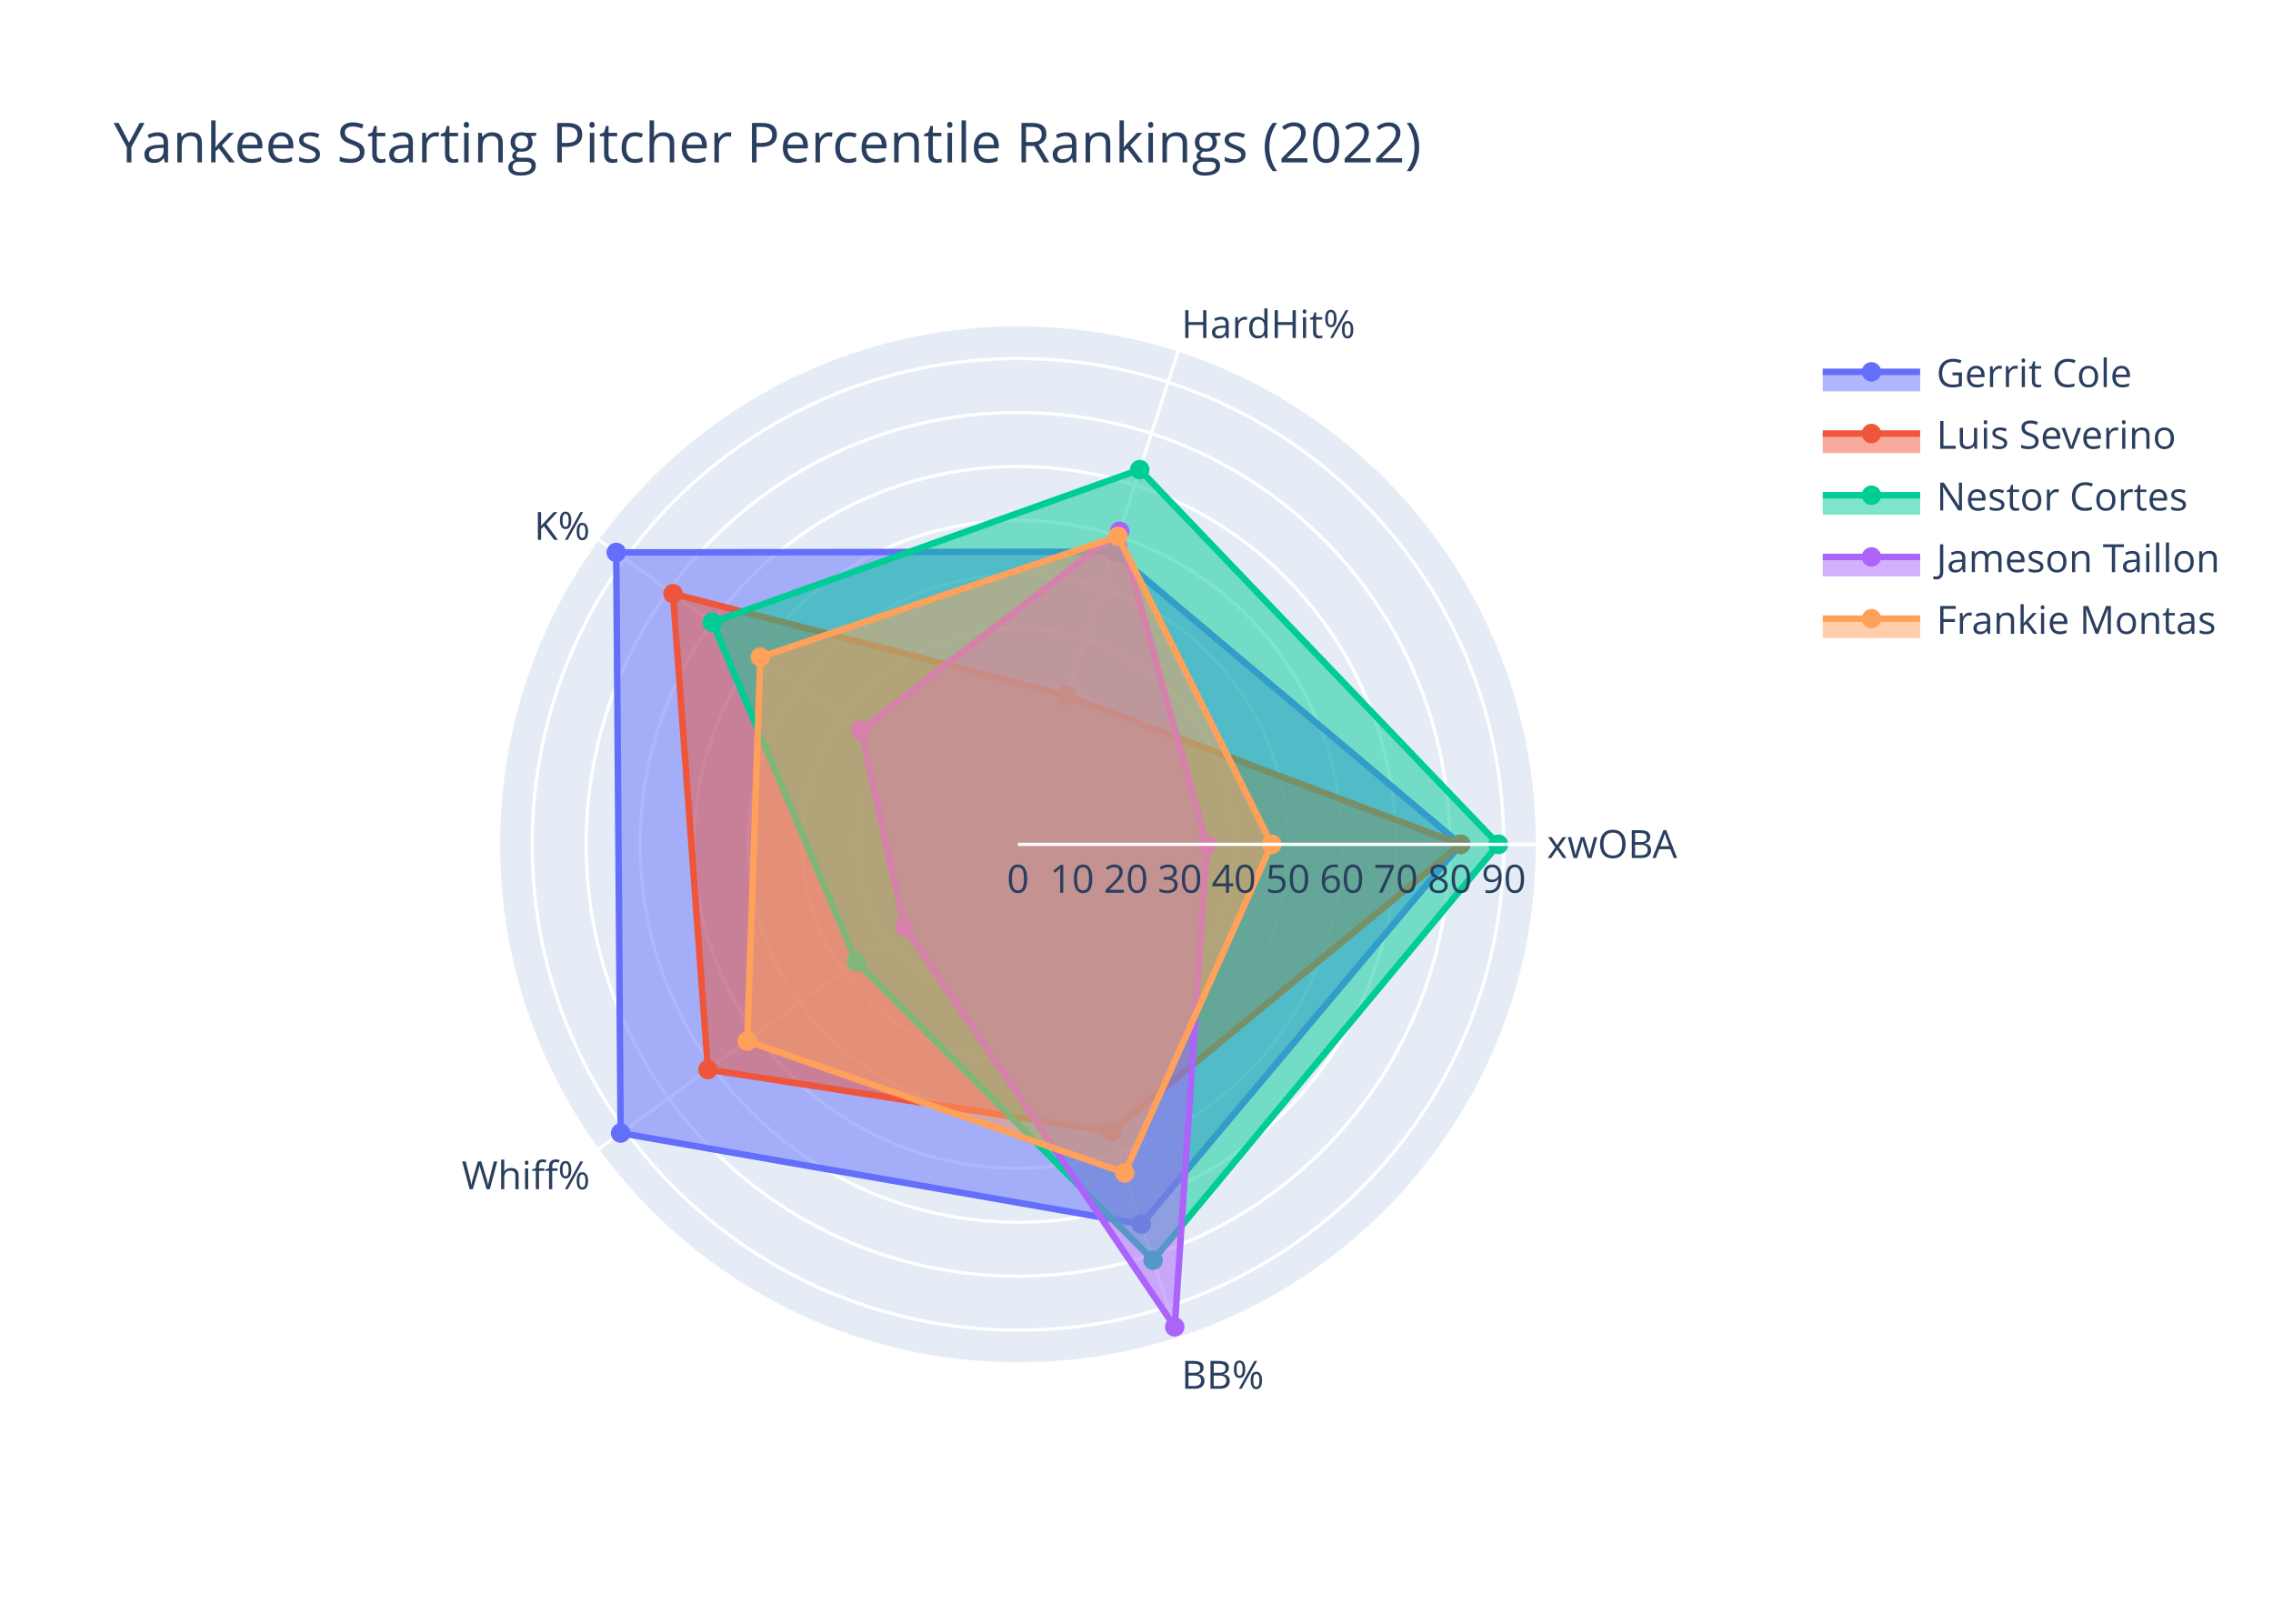
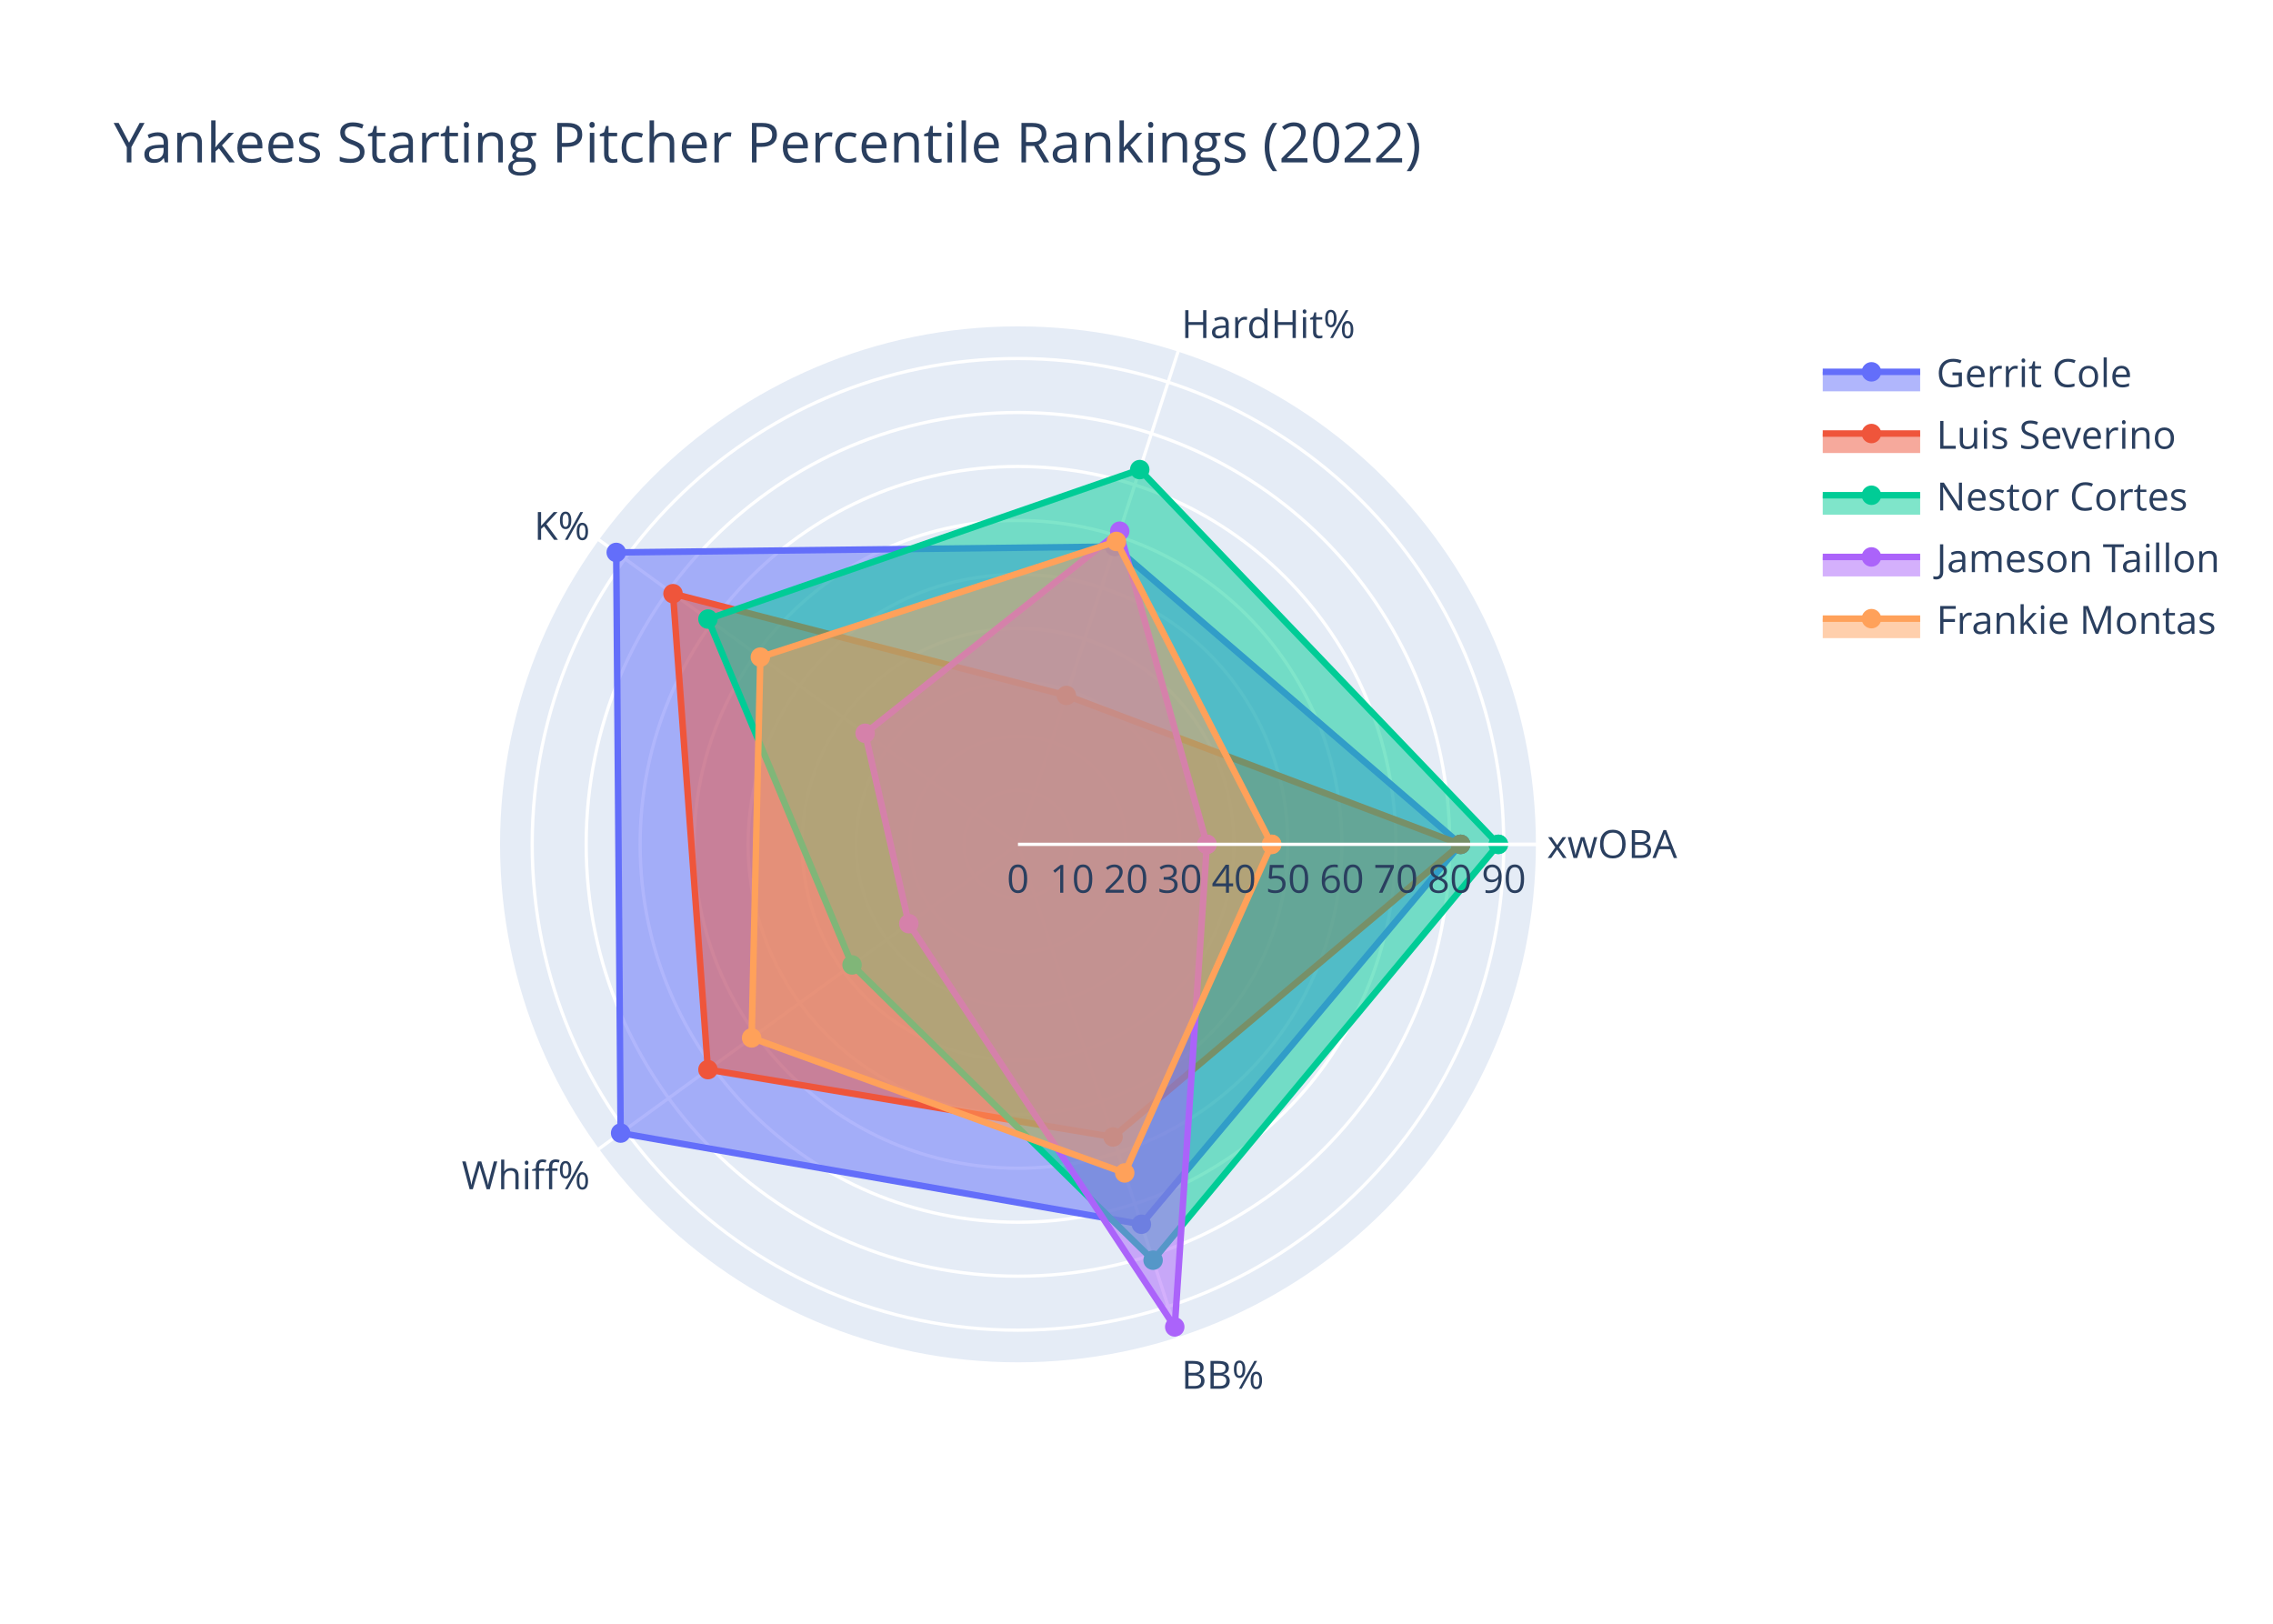
<svg xmlns="http://www.w3.org/2000/svg" class="main-svg" width="700" height="500" style="" viewBox="0 0 700 500">
  <rect x="0" y="0" width="700" height="500" style="fill: rgb(255, 255, 255); fill-opacity: 1;" />
-   <defs id="defs-0c52f1">
+   <defs id="defs-66bcae">
    <g class="clips">
-       <clipPath id="clip0c52f1polar-for-traces">
+       <clipPath id="clip66bcaepolar-for-traces">
        <path d="M160,0A160,160 0,1,0 -160,-1.9594348786357652e-14A160,160 0,1,0 160,3.9188697572715304e-14Z" transform="translate(160,160)" />
      </clipPath>
    </g>
    <g class="gradients" />
    <g class="patterns" />
  </defs>
  <g class="bglayer" />
  <g class="layer-below">
    <g class="imagelayer" />
    <g class="shapelayer" />
  </g>
  <g class="cartesianlayer" />
  <g class="polarlayer">
    <g class="polar">
      <g class="polarsublayer draglayer" />
      <g class="polarsublayer plotbg">
        <path d="M160,0A160,160 0,1,0 -160,-1.9594348786357652e-14A160,160 0,1,0 160,3.9188697572715304e-14Z" transform="translate(313.5,260)" style="fill: rgb(229, 236, 246); fill-opacity: 1;" />
      </g>
      <g class="polarsublayer backplot">
        <g class="maplayer" />
      </g>
      <g class="polarsublayer angular-grid" style="fill: none;">
        <path class="angularaxisgrid" d="M313.5,260L473.5,260" style="stroke: rgb(255, 255, 255); stroke-opacity: 1; stroke-width: 1px;" />
        <path class="angularaxisgrid" d="M313.5,260L362.943,107.831" style="stroke: rgb(255, 255, 255); stroke-opacity: 1; stroke-width: 1px;" />
        <path class="angularaxisgrid" d="M313.5,260L184.057,165.954" style="stroke: rgb(255, 255, 255); stroke-opacity: 1; stroke-width: 1px;" />
        <path class="angularaxisgrid" d="M313.5,260L184.057,354.046" style="stroke: rgb(255, 255, 255); stroke-opacity: 1; stroke-width: 1px;" />
        <path class="angularaxisgrid" d="M313.5,260L362.943,412.169" style="stroke: rgb(255, 255, 255); stroke-opacity: 1; stroke-width: 1px;" />
      </g>
      <g class="polarsublayer radial-grid" transform="translate(313.5,260)" style="fill: none;">
        <path class="xgrid" d="M16.62,0A16.62,16.62 0,1,0 -16.62,-2.0353629801829012e-15A16.62,16.62 0,1,0 16.62,4.0707259603658024e-15Z" style="stroke: rgb(255, 255, 255); stroke-opacity: 1; stroke-width: 1px;" />
        <path class="xgrid" d="M33.24,0A33.24,33.24 0,1,0 -33.24,-4.0707259603658024e-15A33.24,33.24 0,1,0 33.24,8.141451920731605e-15Z" style="stroke: rgb(255, 255, 255); stroke-opacity: 1; stroke-width: 1px;" />
        <path class="xgrid" d="M49.87,0A49.87,49.87 0,1,0 -49.87,-6.10731358734785e-15A49.87,49.87 0,1,0 49.87,1.22146271746957e-14Z" style="stroke: rgb(255, 255, 255); stroke-opacity: 1; stroke-width: 1px;" />
        <path class="xgrid" d="M66.49,0A66.49,66.49 0,1,0 -66.49,-8.142676567530752e-15A66.49,66.49 0,1,0 66.49,1.6285353135061503e-14Z" style="stroke: rgb(255, 255, 255); stroke-opacity: 1; stroke-width: 1px;" />
        <path class="xgrid" d="M83.11,0A83.11,83.11 0,1,0 -83.11,-1.0178039547713652e-14A83.11,83.11 0,1,0 83.11,2.0356079095427305e-14Z" style="stroke: rgb(255, 255, 255); stroke-opacity: 1; stroke-width: 1px;" />
        <path class="xgrid" d="M99.73,0A99.73,99.73 0,1,0 -99.73,-1.2213402527896553e-14A99.73,99.73 0,1,0 99.73,2.4426805055793106e-14Z" style="stroke: rgb(255, 255, 255); stroke-opacity: 1; stroke-width: 1px;" />
        <path class="xgrid" d="M116.36,0A116.36,116.36 0,1,0 -116.36,-1.4249990154878602e-14A116.36,116.36 0,1,0 116.36,2.8499980309757205e-14Z" style="stroke: rgb(255, 255, 255); stroke-opacity: 1; stroke-width: 1px;" />
        <path class="xgrid" d="M132.98,0A132.98,132.98 0,1,0 -132.98,-1.6285353135061503e-14A132.98,132.98 0,1,0 132.98,3.2570706270123006e-14Z" style="stroke: rgb(255, 255, 255); stroke-opacity: 1; stroke-width: 1px;" />
        <path class="xgrid" d="M149.6,0A149.6,149.6 0,1,0 -149.6,-1.8320716115244404e-14A149.6,149.6 0,1,0 149.6,3.664143223048881e-14Z" style="stroke: rgb(255, 255, 255); stroke-opacity: 1; stroke-width: 1px;" />
      </g>
      <g class="polarsublayer frontplot" transform="translate(153.5,100)">
        <g class="barlayer" />
        <g class="scatterlayer">
-           <g class="trace scatter trace6d4d35" style="stroke-miterlimit: 2; opacity: 1;">
-             <g class="fills" clip-path="url(#clip0c52f1polar-for-traces)">
-               <g>
-                 <path class="js-fill" d="M296.3,160L189.28,69.89L36.28,70.11L37.63,248.91L198.01,276.99L296.3,160Z" style="fill: rgb(99, 110, 250); fill-opacity: 0.5; stroke-width: 0;" />
-               </g>
-             </g>
-             <g class="errorbars" />
-             <g class="lines">
-               <path class="js-line" d="M296.3,160L189.28,69.89L36.28,70.11L37.63,248.91L198.01,276.99L296.3,160" clip-path="url(#clip0c52f1polar-for-traces)" style="vector-effect: non-scaling-stroke; fill: none; stroke: rgb(99, 110, 250); stroke-opacity: 1; stroke-width: 2px; opacity: 1;" />
+           <g class="trace scatter traceb64c54" style="stroke-miterlimit: 2; opacity: 1;">
+             <g class="fills" clip-path="url(#clip66bcaepolar-for-traces)">
+               <g>
+                 <path class="js-fill" d="M296.3,160L189.79,68.31L36.28,70.11L37.63,248.91L198.01,276.99L296.3,160Z" style="fill: rgb(99, 110, 250); fill-opacity: 0.5; stroke-width: 0;" />
+               </g>
+             </g>
+             <g class="errorbars" />
+             <g class="lines">
+               <path class="js-line" d="M296.3,160L189.79,68.31L36.28,70.11L37.63,248.91L198.01,276.99L296.3,160" clip-path="url(#clip66bcaepolar-for-traces)" style="vector-effect: non-scaling-stroke; fill: none; stroke: rgb(99, 110, 250); stroke-opacity: 1; stroke-width: 2px; opacity: 1;" />
            </g>
            <g class="points">
              <path class="point" transform="translate(296.3,160)" d="M3,0A3,3 0 1,1 0,-3A3,3 0 0,1 3,0Z" style="opacity: 1; stroke-width: 0px; fill: rgb(99, 110, 250); fill-opacity: 1;" />
-               <path class="point" transform="translate(189.28,69.89)" d="M3,0A3,3 0 1,1 0,-3A3,3 0 0,1 3,0Z" style="opacity: 1; stroke-width: 0px; fill: rgb(99, 110, 250); fill-opacity: 1;" />
+               <path class="point" transform="translate(189.79,68.31)" d="M3,0A3,3 0 1,1 0,-3A3,3 0 0,1 3,0Z" style="opacity: 1; stroke-width: 0px; fill: rgb(99, 110, 250); fill-opacity: 1;" />
              <path class="point" transform="translate(36.28,70.11)" d="M3,0A3,3 0 1,1 0,-3A3,3 0 0,1 3,0Z" style="opacity: 1; stroke-width: 0px; fill: rgb(99, 110, 250); fill-opacity: 1;" />
              <path class="point" transform="translate(37.63,248.91)" d="M3,0A3,3 0 1,1 0,-3A3,3 0 0,1 3,0Z" style="opacity: 1; stroke-width: 0px; fill: rgb(99, 110, 250); fill-opacity: 1;" />
              <path class="point" transform="translate(198.01,276.99)" d="M3,0A3,3 0 1,1 0,-3A3,3 0 0,1 3,0Z" style="opacity: 1; stroke-width: 0px; fill: rgb(99, 110, 250); fill-opacity: 1;" />
              <path class="point" transform="translate(296.3,160)" d="M3,0A3,3 0 1,1 0,-3A3,3 0 0,1 3,0Z" style="opacity: 1; stroke-width: 0px; fill: rgb(99, 110, 250); fill-opacity: 1;" />
            </g>
            <g class="text" />
          </g>
-           <g class="trace scatter trace471cd0" style="stroke-miterlimit: 2; opacity: 1;">
-             <g class="fills" clip-path="url(#clip0c52f1polar-for-traces)">
-               <g>
-                 <path class="js-fill" d="M296.3,160L174.9,114.15L53.76,82.81L64.52,229.37L188.76,248.53L296.3,160Z" style="fill: rgb(239, 85, 59); fill-opacity: 0.5; stroke-width: 0;" />
-               </g>
-             </g>
-             <g class="errorbars" />
-             <g class="lines">
-               <path class="js-line" d="M296.3,160L174.9,114.15L53.76,82.81L64.52,229.37L188.76,248.53L296.3,160" clip-path="url(#clip0c52f1polar-for-traces)" style="vector-effect: non-scaling-stroke; fill: none; stroke: rgb(239, 85, 59); stroke-opacity: 1; stroke-width: 2px; opacity: 1;" />
+           <g class="trace scatter trace0e0ccb" style="stroke-miterlimit: 2; opacity: 1;">
+             <g class="fills" clip-path="url(#clip66bcaepolar-for-traces)">
+               <g>
+                 <path class="js-fill" d="M296.3,160L174.9,114.15L53.76,82.81L64.52,229.37L189.28,250.11L296.3,160Z" style="fill: rgb(239, 85, 59); fill-opacity: 0.5; stroke-width: 0;" />
+               </g>
+             </g>
+             <g class="errorbars" />
+             <g class="lines">
+               <path class="js-line" d="M296.3,160L174.9,114.15L53.76,82.81L64.52,229.37L189.28,250.11L296.3,160" clip-path="url(#clip66bcaepolar-for-traces)" style="vector-effect: non-scaling-stroke; fill: none; stroke: rgb(239, 85, 59); stroke-opacity: 1; stroke-width: 2px; opacity: 1;" />
            </g>
            <g class="points">
              <path class="point" transform="translate(296.3,160)" d="M3,0A3,3 0 1,1 0,-3A3,3 0 0,1 3,0Z" style="opacity: 1; stroke-width: 0px; fill: rgb(239, 85, 59); fill-opacity: 1;" />
              <path class="point" transform="translate(174.9,114.15)" d="M3,0A3,3 0 1,1 0,-3A3,3 0 0,1 3,0Z" style="opacity: 1; stroke-width: 0px; fill: rgb(239, 85, 59); fill-opacity: 1;" />
              <path class="point" transform="translate(53.76,82.81)" d="M3,0A3,3 0 1,1 0,-3A3,3 0 0,1 3,0Z" style="opacity: 1; stroke-width: 0px; fill: rgb(239, 85, 59); fill-opacity: 1;" />
              <path class="point" transform="translate(64.52,229.37)" d="M3,0A3,3 0 1,1 0,-3A3,3 0 0,1 3,0Z" style="opacity: 1; stroke-width: 0px; fill: rgb(239, 85, 59); fill-opacity: 1;" />
-               <path class="point" transform="translate(188.76,248.53)" d="M3,0A3,3 0 1,1 0,-3A3,3 0 0,1 3,0Z" style="opacity: 1; stroke-width: 0px; fill: rgb(239, 85, 59); fill-opacity: 1;" />
+               <path class="point" transform="translate(189.28,250.11)" d="M3,0A3,3 0 1,1 0,-3A3,3 0 0,1 3,0Z" style="opacity: 1; stroke-width: 0px; fill: rgb(239, 85, 59); fill-opacity: 1;" />
              <path class="point" transform="translate(296.3,160)" d="M3,0A3,3 0 1,1 0,-3A3,3 0 0,1 3,0Z" style="opacity: 1; stroke-width: 0px; fill: rgb(239, 85, 59); fill-opacity: 1;" />
            </g>
            <g class="text" />
          </g>
-           <g class="trace scatter traceab539b" style="stroke-miterlimit: 2; opacity: 1;">
-             <g class="fills" clip-path="url(#clip0c52f1polar-for-traces)">
-               <g>
-                 <path class="js-fill" d="M307.94,160L197.5,44.6L65.87,91.61L110.24,196.15L201.61,288.05L307.94,160Z" style="fill: rgb(0, 204, 150); fill-opacity: 0.5; stroke-width: 0;" />
-               </g>
-             </g>
-             <g class="errorbars" />
-             <g class="lines">
-               <path class="js-line" d="M307.94,160L197.5,44.6L65.87,91.61L110.24,196.15L201.61,288.05L307.94,160" clip-path="url(#clip0c52f1polar-for-traces)" style="vector-effect: non-scaling-stroke; fill: none; stroke: rgb(0, 204, 150); stroke-opacity: 1; stroke-width: 2px; opacity: 1;" />
+           <g class="trace scatter trace806c94" style="stroke-miterlimit: 2; opacity: 1;">
+             <g class="fills" clip-path="url(#clip66bcaepolar-for-traces)">
+               <g>
+                 <path class="js-fill" d="M307.94,160L197.5,44.6L64.52,90.63L108.9,197.13L201.61,288.05L307.94,160Z" style="fill: rgb(0, 204, 150); fill-opacity: 0.5; stroke-width: 0;" />
+               </g>
+             </g>
+             <g class="errorbars" />
+             <g class="lines">
+               <path class="js-line" d="M307.94,160L197.5,44.6L64.52,90.63L108.9,197.13L201.61,288.05L307.94,160" clip-path="url(#clip66bcaepolar-for-traces)" style="vector-effect: non-scaling-stroke; fill: none; stroke: rgb(0, 204, 150); stroke-opacity: 1; stroke-width: 2px; opacity: 1;" />
            </g>
            <g class="points">
              <path class="point" transform="translate(307.94,160)" d="M3,0A3,3 0 1,1 0,-3A3,3 0 0,1 3,0Z" style="opacity: 1; stroke-width: 0px; fill: rgb(0, 204, 150); fill-opacity: 1;" />
              <path class="point" transform="translate(197.5,44.6)" d="M3,0A3,3 0 1,1 0,-3A3,3 0 0,1 3,0Z" style="opacity: 1; stroke-width: 0px; fill: rgb(0, 204, 150); fill-opacity: 1;" />
-               <path class="point" transform="translate(65.87,91.61)" d="M3,0A3,3 0 1,1 0,-3A3,3 0 0,1 3,0Z" style="opacity: 1; stroke-width: 0px; fill: rgb(0, 204, 150); fill-opacity: 1;" />
-               <path class="point" transform="translate(110.24,196.15)" d="M3,0A3,3 0 1,1 0,-3A3,3 0 0,1 3,0Z" style="opacity: 1; stroke-width: 0px; fill: rgb(0, 204, 150); fill-opacity: 1;" />
+               <path class="point" transform="translate(64.52,90.63)" d="M3,0A3,3 0 1,1 0,-3A3,3 0 0,1 3,0Z" style="opacity: 1; stroke-width: 0px; fill: rgb(0, 204, 150); fill-opacity: 1;" />
+               <path class="point" transform="translate(108.9,197.13)" d="M3,0A3,3 0 1,1 0,-3A3,3 0 0,1 3,0Z" style="opacity: 1; stroke-width: 0px; fill: rgb(0, 204, 150); fill-opacity: 1;" />
              <path class="point" transform="translate(201.61,288.05)" d="M3,0A3,3 0 1,1 0,-3A3,3 0 0,1 3,0Z" style="opacity: 1; stroke-width: 0px; fill: rgb(0, 204, 150); fill-opacity: 1;" />
              <path class="point" transform="translate(307.94,160)" d="M3,0A3,3 0 1,1 0,-3A3,3 0 0,1 3,0Z" style="opacity: 1; stroke-width: 0px; fill: rgb(0, 204, 150); fill-opacity: 1;" />
            </g>
            <g class="text" />
          </g>
-           <g class="trace scatter trace4af781" style="stroke-miterlimit: 2; opacity: 1;">
-             <g class="fills" clip-path="url(#clip0c52f1polar-for-traces)">
-               <g>
-                 <path class="js-fill" d="M218.18,160L191.33,63.57L111.59,124.83L125.04,185.4L208.28,308.6L218.18,160Z" style="fill: rgb(171, 99, 250); fill-opacity: 0.5; stroke-width: 0;" />
-               </g>
-             </g>
-             <g class="errorbars" />
-             <g class="lines">
-               <path class="js-line" d="M218.18,160L191.33,63.57L111.59,124.83L125.04,185.4L208.28,308.6L218.18,160" clip-path="url(#clip0c52f1polar-for-traces)" style="vector-effect: non-scaling-stroke; fill: none; stroke: rgb(171, 99, 250); stroke-opacity: 1; stroke-width: 2px; opacity: 1;" />
+           <g class="trace scatter trace3af7fd" style="stroke-miterlimit: 2; opacity: 1;">
+             <g class="fills" clip-path="url(#clip66bcaepolar-for-traces)">
+               <g>
+                 <path class="js-fill" d="M218.18,160L191.33,63.57L112.93,125.8L126.38,184.43L208.28,308.6L218.18,160Z" style="fill: rgb(171, 99, 250); fill-opacity: 0.5; stroke-width: 0;" />
+               </g>
+             </g>
+             <g class="errorbars" />
+             <g class="lines">
+               <path class="js-line" d="M218.18,160L191.33,63.57L112.93,125.8L126.38,184.43L208.28,308.6L218.18,160" clip-path="url(#clip66bcaepolar-for-traces)" style="vector-effect: non-scaling-stroke; fill: none; stroke: rgb(171, 99, 250); stroke-opacity: 1; stroke-width: 2px; opacity: 1;" />
            </g>
            <g class="points">
              <path class="point" transform="translate(218.18,160)" d="M3,0A3,3 0 1,1 0,-3A3,3 0 0,1 3,0Z" style="opacity: 1; stroke-width: 0px; fill: rgb(171, 99, 250); fill-opacity: 1;" />
              <path class="point" transform="translate(191.33,63.57)" d="M3,0A3,3 0 1,1 0,-3A3,3 0 0,1 3,0Z" style="opacity: 1; stroke-width: 0px; fill: rgb(171, 99, 250); fill-opacity: 1;" />
-               <path class="point" transform="translate(111.59,124.83)" d="M3,0A3,3 0 1,1 0,-3A3,3 0 0,1 3,0Z" style="opacity: 1; stroke-width: 0px; fill: rgb(171, 99, 250); fill-opacity: 1;" />
-               <path class="point" transform="translate(125.04,185.4)" d="M3,0A3,3 0 1,1 0,-3A3,3 0 0,1 3,0Z" style="opacity: 1; stroke-width: 0px; fill: rgb(171, 99, 250); fill-opacity: 1;" />
+               <path class="point" transform="translate(112.93,125.8)" d="M3,0A3,3 0 1,1 0,-3A3,3 0 0,1 3,0Z" style="opacity: 1; stroke-width: 0px; fill: rgb(171, 99, 250); fill-opacity: 1;" />
+               <path class="point" transform="translate(126.38,184.43)" d="M3,0A3,3 0 1,1 0,-3A3,3 0 0,1 3,0Z" style="opacity: 1; stroke-width: 0px; fill: rgb(171, 99, 250); fill-opacity: 1;" />
              <path class="point" transform="translate(208.28,308.6)" d="M3,0A3,3 0 1,1 0,-3A3,3 0 0,1 3,0Z" style="opacity: 1; stroke-width: 0px; fill: rgb(171, 99, 250); fill-opacity: 1;" />
              <path class="point" transform="translate(218.18,160)" d="M3,0A3,3 0 1,1 0,-3A3,3 0 0,1 3,0Z" style="opacity: 1; stroke-width: 0px; fill: rgb(171, 99, 250); fill-opacity: 1;" />
            </g>
            <g class="text" />
          </g>
-           <g class="trace scatter traceb492a3" style="stroke-miterlimit: 2; opacity: 1;">
-             <g class="fills" clip-path="url(#clip0c52f1polar-for-traces)">
-               <g>
-                 <path class="js-fill" d="M238.13,160L190.82,65.15L80.66,102.35L76.62,220.58L192.87,261.18L238.13,160Z" style="fill: rgb(255, 161, 90); fill-opacity: 0.5; stroke-width: 0;" />
-               </g>
-             </g>
-             <g class="errorbars" />
-             <g class="lines">
-               <path class="js-line" d="M238.13,160L190.82,65.15L80.66,102.35L76.62,220.58L192.87,261.18L238.13,160" clip-path="url(#clip0c52f1polar-for-traces)" style="vector-effect: non-scaling-stroke; fill: none; stroke: rgb(255, 161, 90); stroke-opacity: 1; stroke-width: 2px; opacity: 1;" />
+           <g class="trace scatter trace831b6c" style="stroke-miterlimit: 2; opacity: 1;">
+             <g class="fills" clip-path="url(#clip66bcaepolar-for-traces)">
+               <g>
+                 <path class="js-fill" d="M238.13,160L190.31,66.73L80.66,102.35L77.97,219.6L192.87,261.18L238.13,160Z" style="fill: rgb(255, 161, 90); fill-opacity: 0.5; stroke-width: 0;" />
+               </g>
+             </g>
+             <g class="errorbars" />
+             <g class="lines">
+               <path class="js-line" d="M238.13,160L190.31,66.73L80.66,102.35L77.97,219.6L192.87,261.18L238.13,160" clip-path="url(#clip66bcaepolar-for-traces)" style="vector-effect: non-scaling-stroke; fill: none; stroke: rgb(255, 161, 90); stroke-opacity: 1; stroke-width: 2px; opacity: 1;" />
            </g>
            <g class="points">
              <path class="point" transform="translate(238.13,160)" d="M3,0A3,3 0 1,1 0,-3A3,3 0 0,1 3,0Z" style="opacity: 1; stroke-width: 0px; fill: rgb(255, 161, 90); fill-opacity: 1;" />
-               <path class="point" transform="translate(190.82,65.15)" d="M3,0A3,3 0 1,1 0,-3A3,3 0 0,1 3,0Z" style="opacity: 1; stroke-width: 0px; fill: rgb(255, 161, 90); fill-opacity: 1;" />
+               <path class="point" transform="translate(190.31,66.73)" d="M3,0A3,3 0 1,1 0,-3A3,3 0 0,1 3,0Z" style="opacity: 1; stroke-width: 0px; fill: rgb(255, 161, 90); fill-opacity: 1;" />
              <path class="point" transform="translate(80.66,102.35)" d="M3,0A3,3 0 1,1 0,-3A3,3 0 0,1 3,0Z" style="opacity: 1; stroke-width: 0px; fill: rgb(255, 161, 90); fill-opacity: 1;" />
-               <path class="point" transform="translate(76.62,220.58)" d="M3,0A3,3 0 1,1 0,-3A3,3 0 0,1 3,0Z" style="opacity: 1; stroke-width: 0px; fill: rgb(255, 161, 90); fill-opacity: 1;" />
+               <path class="point" transform="translate(77.97,219.6)" d="M3,0A3,3 0 1,1 0,-3A3,3 0 0,1 3,0Z" style="opacity: 1; stroke-width: 0px; fill: rgb(255, 161, 90); fill-opacity: 1;" />
              <path class="point" transform="translate(192.87,261.18)" d="M3,0A3,3 0 1,1 0,-3A3,3 0 0,1 3,0Z" style="opacity: 1; stroke-width: 0px; fill: rgb(255, 161, 90); fill-opacity: 1;" />
              <path class="point" transform="translate(238.13,160)" d="M3,0A3,3 0 1,1 0,-3A3,3 0 0,1 3,0Z" style="opacity: 1; stroke-width: 0px; fill: rgb(255, 161, 90); fill-opacity: 1;" />
            </g>
            <g class="text" />
          </g>
        </g>
      </g>
      <g class="polarsublayer angular-line">
        <path d="M160,0A160,160 0,1,0 -160,-1.9594348786357652e-14A160,160 0,1,0 160,3.9188697572715304e-14Z" transform="translate(313.5,260)" stroke-width="1" style="fill: none; stroke: rgb(255, 255, 255); stroke-opacity: 1;" />
      </g>
      <g class="polarsublayer radial-line">
        <line x1="0" y1="0" x2="160" y2="0" transform="translate(313.5,260)" stroke-width="1" style="fill: none; stroke: rgb(255, 255, 255); stroke-opacity: 1;" />
      </g>
      <g class="polarsublayer angular-axis">
        <g class="angularaxistick">
          <text text-anchor="start" x="2.9" y="4.2" transform="translate(473.5,260)" style="font-family: 'Open Sans', verdana, arial, sans-serif; font-size: 12px; fill: rgb(42, 63, 95); fill-opacity: 1; white-space: pre; opacity: 1;">xwOBA</text>
        </g>
        <g class="angularaxistick">
          <text text-anchor="start" x="0.896" y="-3.743" transform="translate(362.9427,107.831)" style="font-family: 'Open Sans', verdana, arial, sans-serif; font-size: 12px; fill: rgb(42, 63, 95); fill-opacity: 1; white-space: pre; opacity: 1;">HardHit%</text>
        </g>
        <g class="angularaxistick">
          <text text-anchor="end" x="-2.346" y="0.283" transform="translate(184.0573,165.9544)" style="font-family: 'Open Sans', verdana, arial, sans-serif; font-size: 12px; fill: rgb(42, 63, 95); fill-opacity: 1; white-space: pre; opacity: 1;">K%</text>
        </g>
        <g class="angularaxistick">
          <text text-anchor="end" x="-2.346" y="12.156" transform="translate(184.0573,354.0456)" style="font-family: 'Open Sans', verdana, arial, sans-serif; font-size: 12px; fill: rgb(42, 63, 95); fill-opacity: 1; white-space: pre; opacity: 1;">Whiff%</text>
        </g>
        <g class="angularaxistick">
          <text text-anchor="start" x="0.896" y="15.469" transform="translate(362.9427,412.169)" style="font-family: 'Open Sans', verdana, arial, sans-serif; font-size: 12px; fill: rgb(42, 63, 95); fill-opacity: 1; white-space: pre; opacity: 1;">BB%</text>
        </g>
      </g>
      <g class="polarsublayer radial-axis" transform="translate(313.5,260)">
        <g class="xtick">
          <text text-anchor="middle" x="0" y="14.9" transform="" style="font-family: 'Open Sans', verdana, arial, sans-serif; font-size: 12px; fill: rgb(42, 63, 95); fill-opacity: 1; white-space: pre; opacity: 1;">0</text>
        </g>
        <g class="xtick">
          <text text-anchor="middle" x="0" y="14.9" transform="translate(16.62,0)" style="font-family: 'Open Sans', verdana, arial, sans-serif; font-size: 12px; fill: rgb(42, 63, 95); fill-opacity: 1; white-space: pre; opacity: 1;">10</text>
        </g>
        <g class="xtick">
          <text text-anchor="middle" x="0" y="14.9" transform="translate(33.24,0)" style="font-family: 'Open Sans', verdana, arial, sans-serif; font-size: 12px; fill: rgb(42, 63, 95); fill-opacity: 1; white-space: pre; opacity: 1;">20</text>
        </g>
        <g class="xtick">
          <text text-anchor="middle" x="0" y="14.9" transform="translate(49.87,0)" style="font-family: 'Open Sans', verdana, arial, sans-serif; font-size: 12px; fill: rgb(42, 63, 95); fill-opacity: 1; white-space: pre; opacity: 1;">30</text>
        </g>
        <g class="xtick">
          <text text-anchor="middle" x="0" y="14.9" transform="translate(66.49,0)" style="font-family: 'Open Sans', verdana, arial, sans-serif; font-size: 12px; fill: rgb(42, 63, 95); fill-opacity: 1; white-space: pre; opacity: 1;">40</text>
        </g>
        <g class="xtick">
          <text text-anchor="middle" x="0" y="14.9" transform="translate(83.11,0)" style="font-family: 'Open Sans', verdana, arial, sans-serif; font-size: 12px; fill: rgb(42, 63, 95); fill-opacity: 1; white-space: pre; opacity: 1;">50</text>
        </g>
        <g class="xtick">
          <text text-anchor="middle" x="0" y="14.9" transform="translate(99.73,0)" style="font-family: 'Open Sans', verdana, arial, sans-serif; font-size: 12px; fill: rgb(42, 63, 95); fill-opacity: 1; white-space: pre; opacity: 1;">60</text>
        </g>
        <g class="xtick">
          <text text-anchor="middle" x="0" y="14.9" transform="translate(116.36,0)" style="font-family: 'Open Sans', verdana, arial, sans-serif; font-size: 12px; fill: rgb(42, 63, 95); fill-opacity: 1; white-space: pre; opacity: 1;">70</text>
        </g>
        <g class="xtick">
          <text text-anchor="middle" x="0" y="14.9" transform="translate(132.98,0)" style="font-family: 'Open Sans', verdana, arial, sans-serif; font-size: 12px; fill: rgb(42, 63, 95); fill-opacity: 1; white-space: pre; opacity: 1;">80</text>
        </g>
        <g class="xtick">
          <text text-anchor="middle" x="0" y="14.9" transform="translate(149.6,0)" style="font-family: 'Open Sans', verdana, arial, sans-serif; font-size: 12px; fill: rgb(42, 63, 95); fill-opacity: 1; white-space: pre; opacity: 1;">90</text>
        </g>
      </g>
    </g>
  </g>
  <g class="smithlayer" />
  <g class="ternarylayer" />
  <g class="geolayer" />
  <g class="funnelarealayer" />
  <g class="pielayer" />
  <g class="iciclelayer" />
  <g class="treemaplayer" />
  <g class="sunburstlayer" />
  <g class="glimages" />
-   <defs id="topdefs-0c52f1">
+   <defs id="topdefs-66bcae">
    <g class="clips" />
-     <clipPath id="legend0c52f1">
+     <clipPath id="legend66bcae">
      <rect width="132" height="105" x="0" y="0" />
    </clipPath>
  </defs>
  <g class="layer-above">
    <g class="imagelayer" />
    <g class="shapelayer" />
  </g>
  <g class="infolayer">
    <g class="legend" pointer-events="all" transform="translate(556.34,100)">
      <rect class="bg" shape-rendering="crispEdges" style="stroke: rgb(68, 68, 68); stroke-opacity: 1; fill: rgb(255, 255, 255); fill-opacity: 1; stroke-width: 0px;" width="132" height="105" x="0" y="0" />
-       <g class="scrollbox" transform="" clip-path="url(#legend0c52f1)">
+       <g class="scrollbox" transform="" clip-path="url(#legend66bcae)">
        <g class="groups">
          <g class="traces" transform="translate(0,14.5)" style="opacity: 1;">
            <text class="legendtext" text-anchor="start" x="40" y="4.68" style="font-family: 'Open Sans', verdana, arial, sans-serif; font-size: 12px; fill: rgb(42, 63, 95); fill-opacity: 1; white-space: pre;">Gerrit Cole</text>
            <g class="layers" style="opacity: 1;">
              <g class="legendfill">
                <path class="js-fill" d="M5,0h30v6h-30z" style="stroke-width: 0; fill: rgb(99, 110, 250); fill-opacity: 0.5;" />
              </g>
              <g class="legendlines">
                <path class="js-line" d="M5,0h30" style="fill: none; stroke: rgb(99, 110, 250); stroke-opacity: 1; stroke-width: 2px;" />
              </g>
              <g class="legendsymbols">
                <g class="legendpoints">
                  <path class="scatterpts" transform="translate(20,0)" d="M3,0A3,3 0 1,1 0,-3A3,3 0 0,1 3,0Z" style="opacity: 1; stroke-width: 0px; fill: rgb(99, 110, 250); fill-opacity: 1;" />
                </g>
              </g>
            </g>
            <rect class="legendtoggle" x="0" y="-9.5" width="126.047" height="19" style="fill: rgb(0, 0, 0); fill-opacity: 0;" />
          </g>
          <g class="traces" transform="translate(0,33.5)" style="opacity: 1;">
            <text class="legendtext" text-anchor="start" x="40" y="4.68" style="font-family: 'Open Sans', verdana, arial, sans-serif; font-size: 12px; fill: rgb(42, 63, 95); fill-opacity: 1; white-space: pre;">Luis Severino</text>
            <g class="layers" style="opacity: 1;">
              <g class="legendfill">
                <path class="js-fill" d="M5,0h30v6h-30z" style="stroke-width: 0; fill: rgb(239, 85, 59); fill-opacity: 0.5;" />
              </g>
              <g class="legendlines">
                <path class="js-line" d="M5,0h30" style="fill: none; stroke: rgb(239, 85, 59); stroke-opacity: 1; stroke-width: 2px;" />
              </g>
              <g class="legendsymbols">
                <g class="legendpoints">
                  <path class="scatterpts" transform="translate(20,0)" d="M3,0A3,3 0 1,1 0,-3A3,3 0 0,1 3,0Z" style="opacity: 1; stroke-width: 0px; fill: rgb(239, 85, 59); fill-opacity: 1;" />
                </g>
              </g>
            </g>
            <rect class="legendtoggle" x="0" y="-9.5" width="126.047" height="19" style="fill: rgb(0, 0, 0); fill-opacity: 0;" />
          </g>
          <g class="traces" transform="translate(0,52.5)" style="opacity: 1;">
            <text class="legendtext" text-anchor="start" x="40" y="4.68" style="font-family: 'Open Sans', verdana, arial, sans-serif; font-size: 12px; fill: rgb(42, 63, 95); fill-opacity: 1; white-space: pre;">Nestor Cortes</text>
            <g class="layers" style="opacity: 1;">
              <g class="legendfill">
                <path class="js-fill" d="M5,0h30v6h-30z" style="stroke-width: 0; fill: rgb(0, 204, 150); fill-opacity: 0.5;" />
              </g>
              <g class="legendlines">
                <path class="js-line" d="M5,0h30" style="fill: none; stroke: rgb(0, 204, 150); stroke-opacity: 1; stroke-width: 2px;" />
              </g>
              <g class="legendsymbols">
                <g class="legendpoints">
                  <path class="scatterpts" transform="translate(20,0)" d="M3,0A3,3 0 1,1 0,-3A3,3 0 0,1 3,0Z" style="opacity: 1; stroke-width: 0px; fill: rgb(0, 204, 150); fill-opacity: 1;" />
                </g>
              </g>
            </g>
            <rect class="legendtoggle" x="0" y="-9.5" width="126.047" height="19" style="fill: rgb(0, 0, 0); fill-opacity: 0;" />
          </g>
          <g class="traces" transform="translate(0,71.5)" style="opacity: 1;">
            <text class="legendtext" text-anchor="start" x="40" y="4.68" style="font-family: 'Open Sans', verdana, arial, sans-serif; font-size: 12px; fill: rgb(42, 63, 95); fill-opacity: 1; white-space: pre;">Jameson Taillon</text>
            <g class="layers" style="opacity: 1;">
              <g class="legendfill">
                <path class="js-fill" d="M5,0h30v6h-30z" style="stroke-width: 0; fill: rgb(171, 99, 250); fill-opacity: 0.5;" />
              </g>
              <g class="legendlines">
                <path class="js-line" d="M5,0h30" style="fill: none; stroke: rgb(171, 99, 250); stroke-opacity: 1; stroke-width: 2px;" />
              </g>
              <g class="legendsymbols">
                <g class="legendpoints">
                  <path class="scatterpts" transform="translate(20,0)" d="M3,0A3,3 0 1,1 0,-3A3,3 0 0,1 3,0Z" style="opacity: 1; stroke-width: 0px; fill: rgb(171, 99, 250); fill-opacity: 1;" />
                </g>
              </g>
            </g>
            <rect class="legendtoggle" x="0" y="-9.5" width="126.047" height="19" style="fill: rgb(0, 0, 0); fill-opacity: 0;" />
          </g>
          <g class="traces" transform="translate(0,90.5)" style="opacity: 1;">
            <text class="legendtext" text-anchor="start" x="40" y="4.68" style="font-family: 'Open Sans', verdana, arial, sans-serif; font-size: 12px; fill: rgb(42, 63, 95); fill-opacity: 1; white-space: pre;">Frankie Montas</text>
            <g class="layers" style="opacity: 1;">
              <g class="legendfill">
                <path class="js-fill" d="M5,0h30v6h-30z" style="stroke-width: 0; fill: rgb(255, 161, 90); fill-opacity: 0.5;" />
              </g>
              <g class="legendlines">
                <path class="js-line" d="M5,0h30" style="fill: none; stroke: rgb(255, 161, 90); stroke-opacity: 1; stroke-width: 2px;" />
              </g>
              <g class="legendsymbols">
                <g class="legendpoints">
                  <path class="scatterpts" transform="translate(20,0)" d="M3,0A3,3 0 1,1 0,-3A3,3 0 0,1 3,0Z" style="opacity: 1; stroke-width: 0px; fill: rgb(255, 161, 90); fill-opacity: 1;" />
                </g>
              </g>
            </g>
            <rect class="legendtoggle" x="0" y="-9.5" width="126.047" height="19" style="fill: rgb(0, 0, 0); fill-opacity: 0;" />
          </g>
        </g>
      </g>
      <rect class="scrollbar" rx="20" ry="3" width="0" height="0" style="fill: rgb(128, 139, 164); fill-opacity: 1;" x="0" y="0" />
    </g>
    <g class="g-gtitle">
      <text class="gtitle" x="35" y="50" text-anchor="start" dy="0em" style="font-family: 'Open Sans', verdana, arial, sans-serif; font-size: 17px; fill: rgb(42, 63, 95); opacity: 1; font-weight: normal; white-space: pre;">Yankees Starting Pitcher Percentile Rankings (2022)</text>
    </g>
    <g class="g-polartitle" />
  </g>
</svg>
